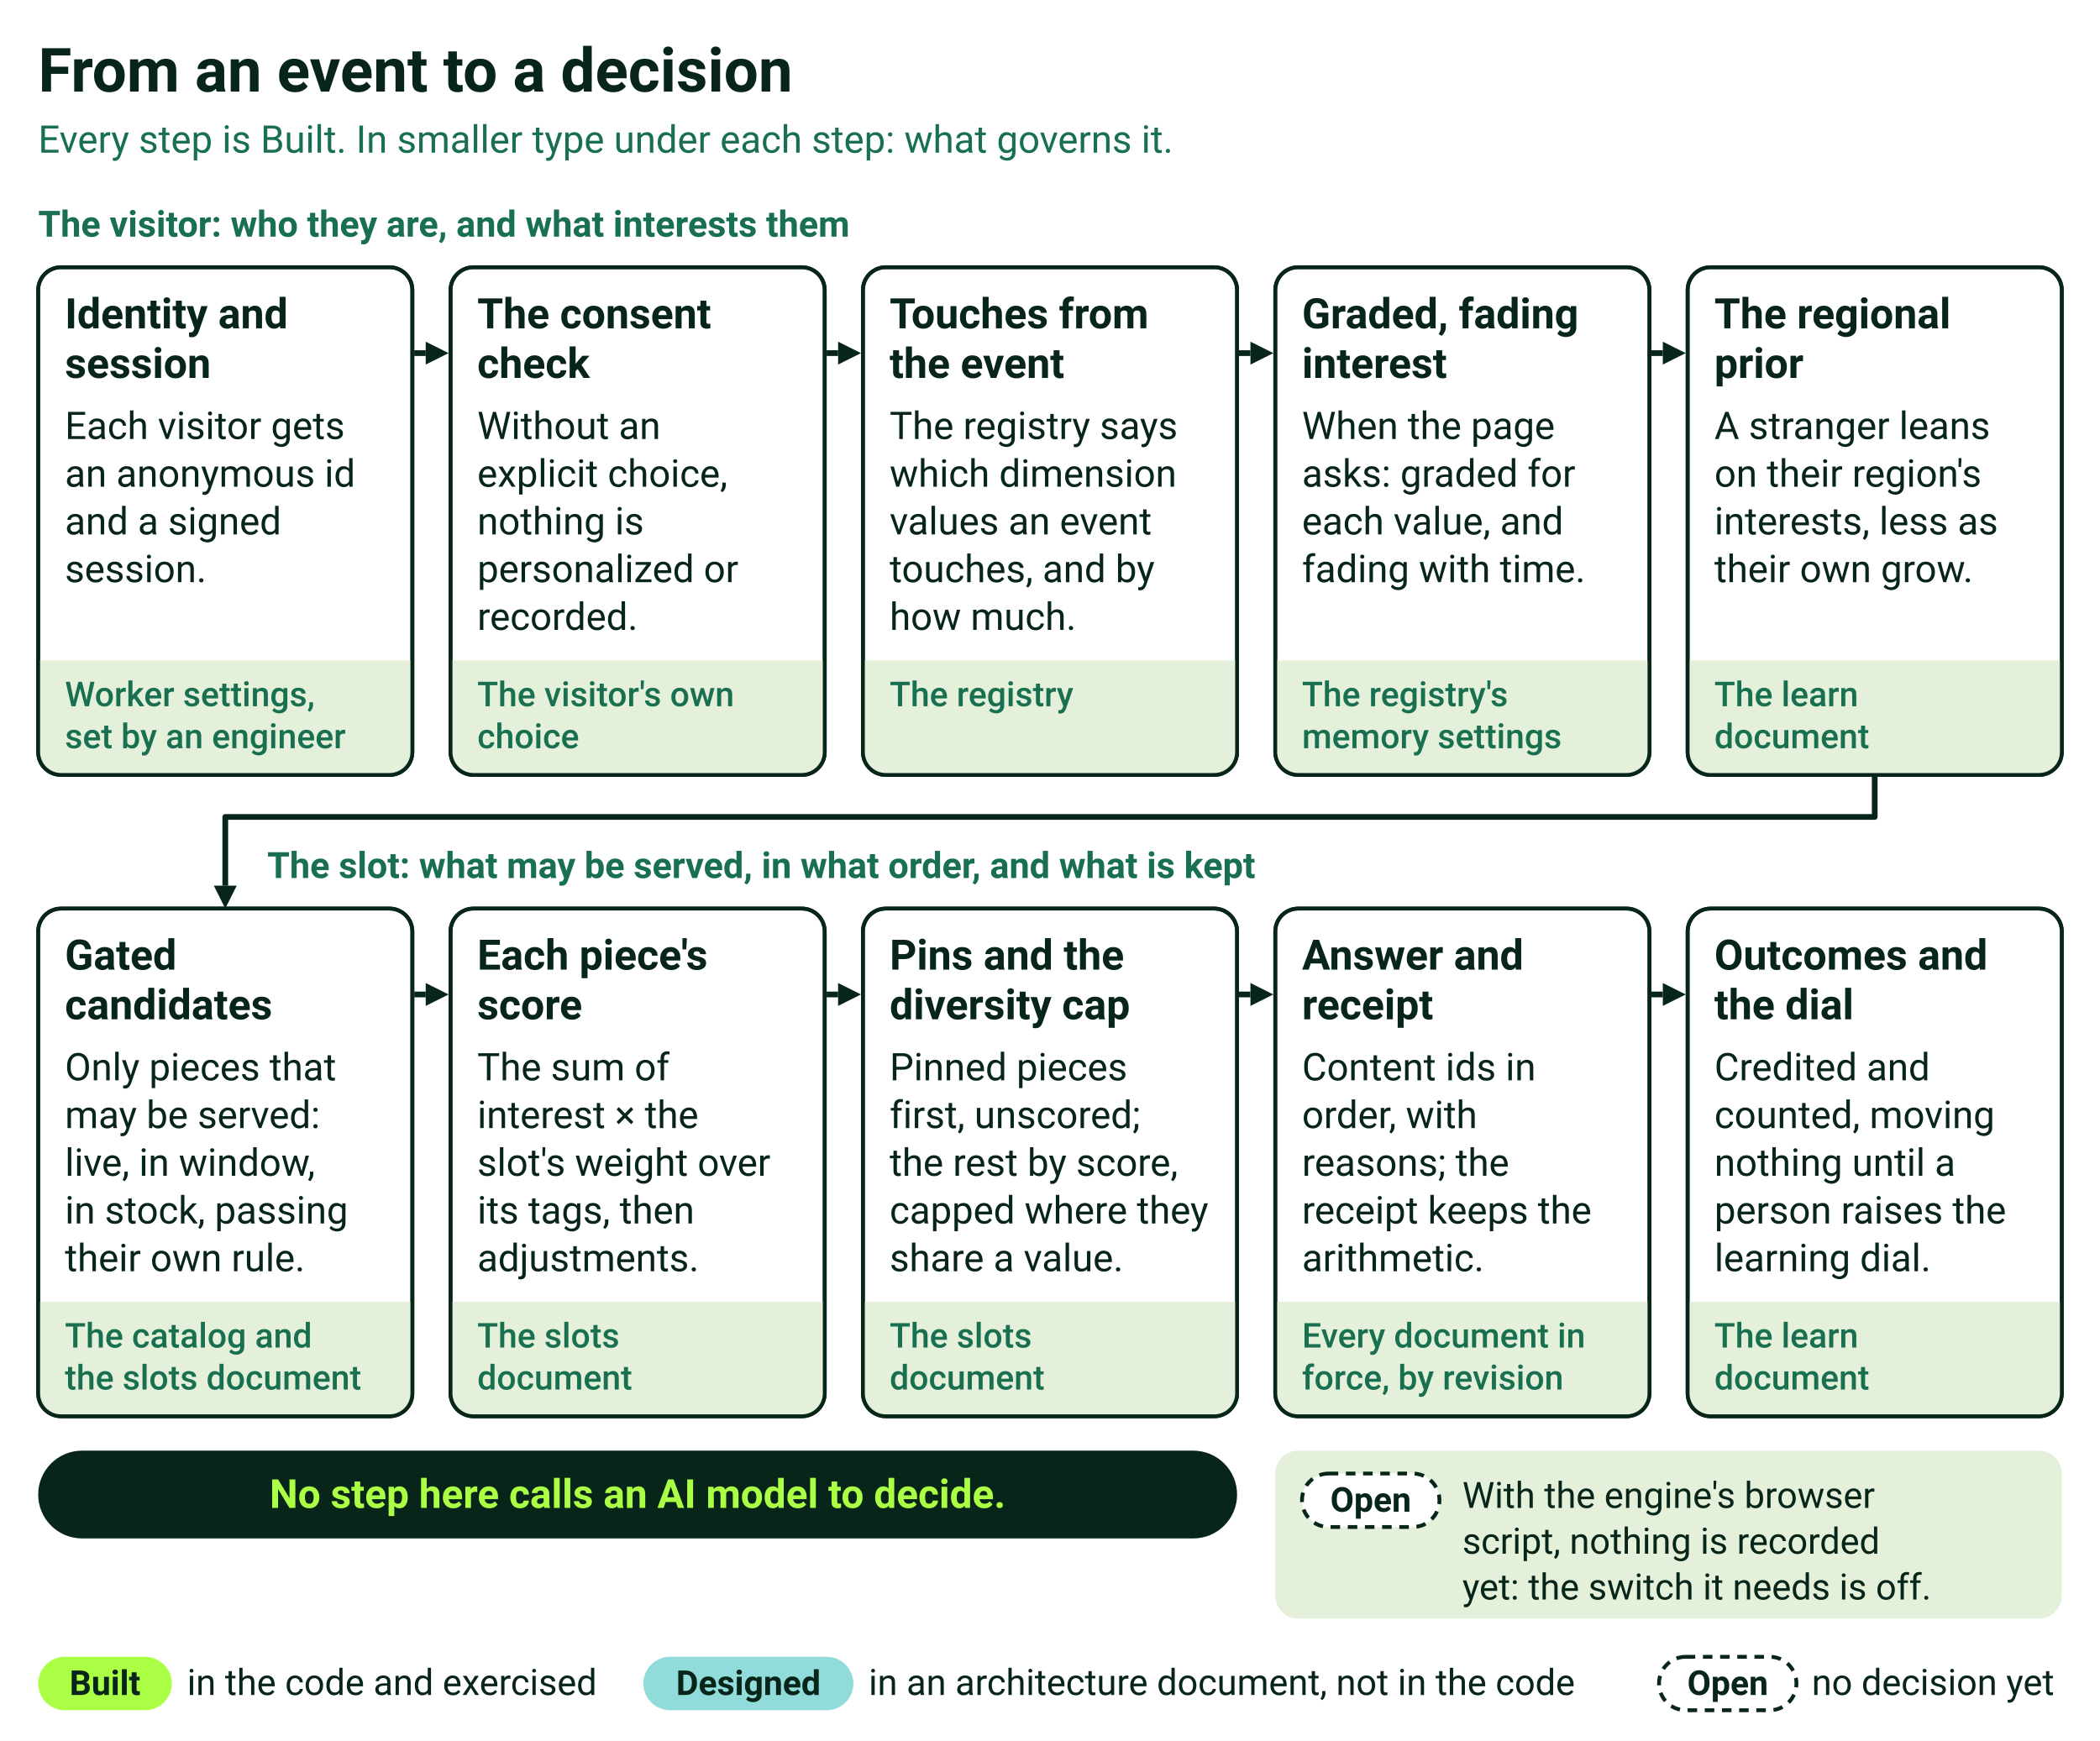
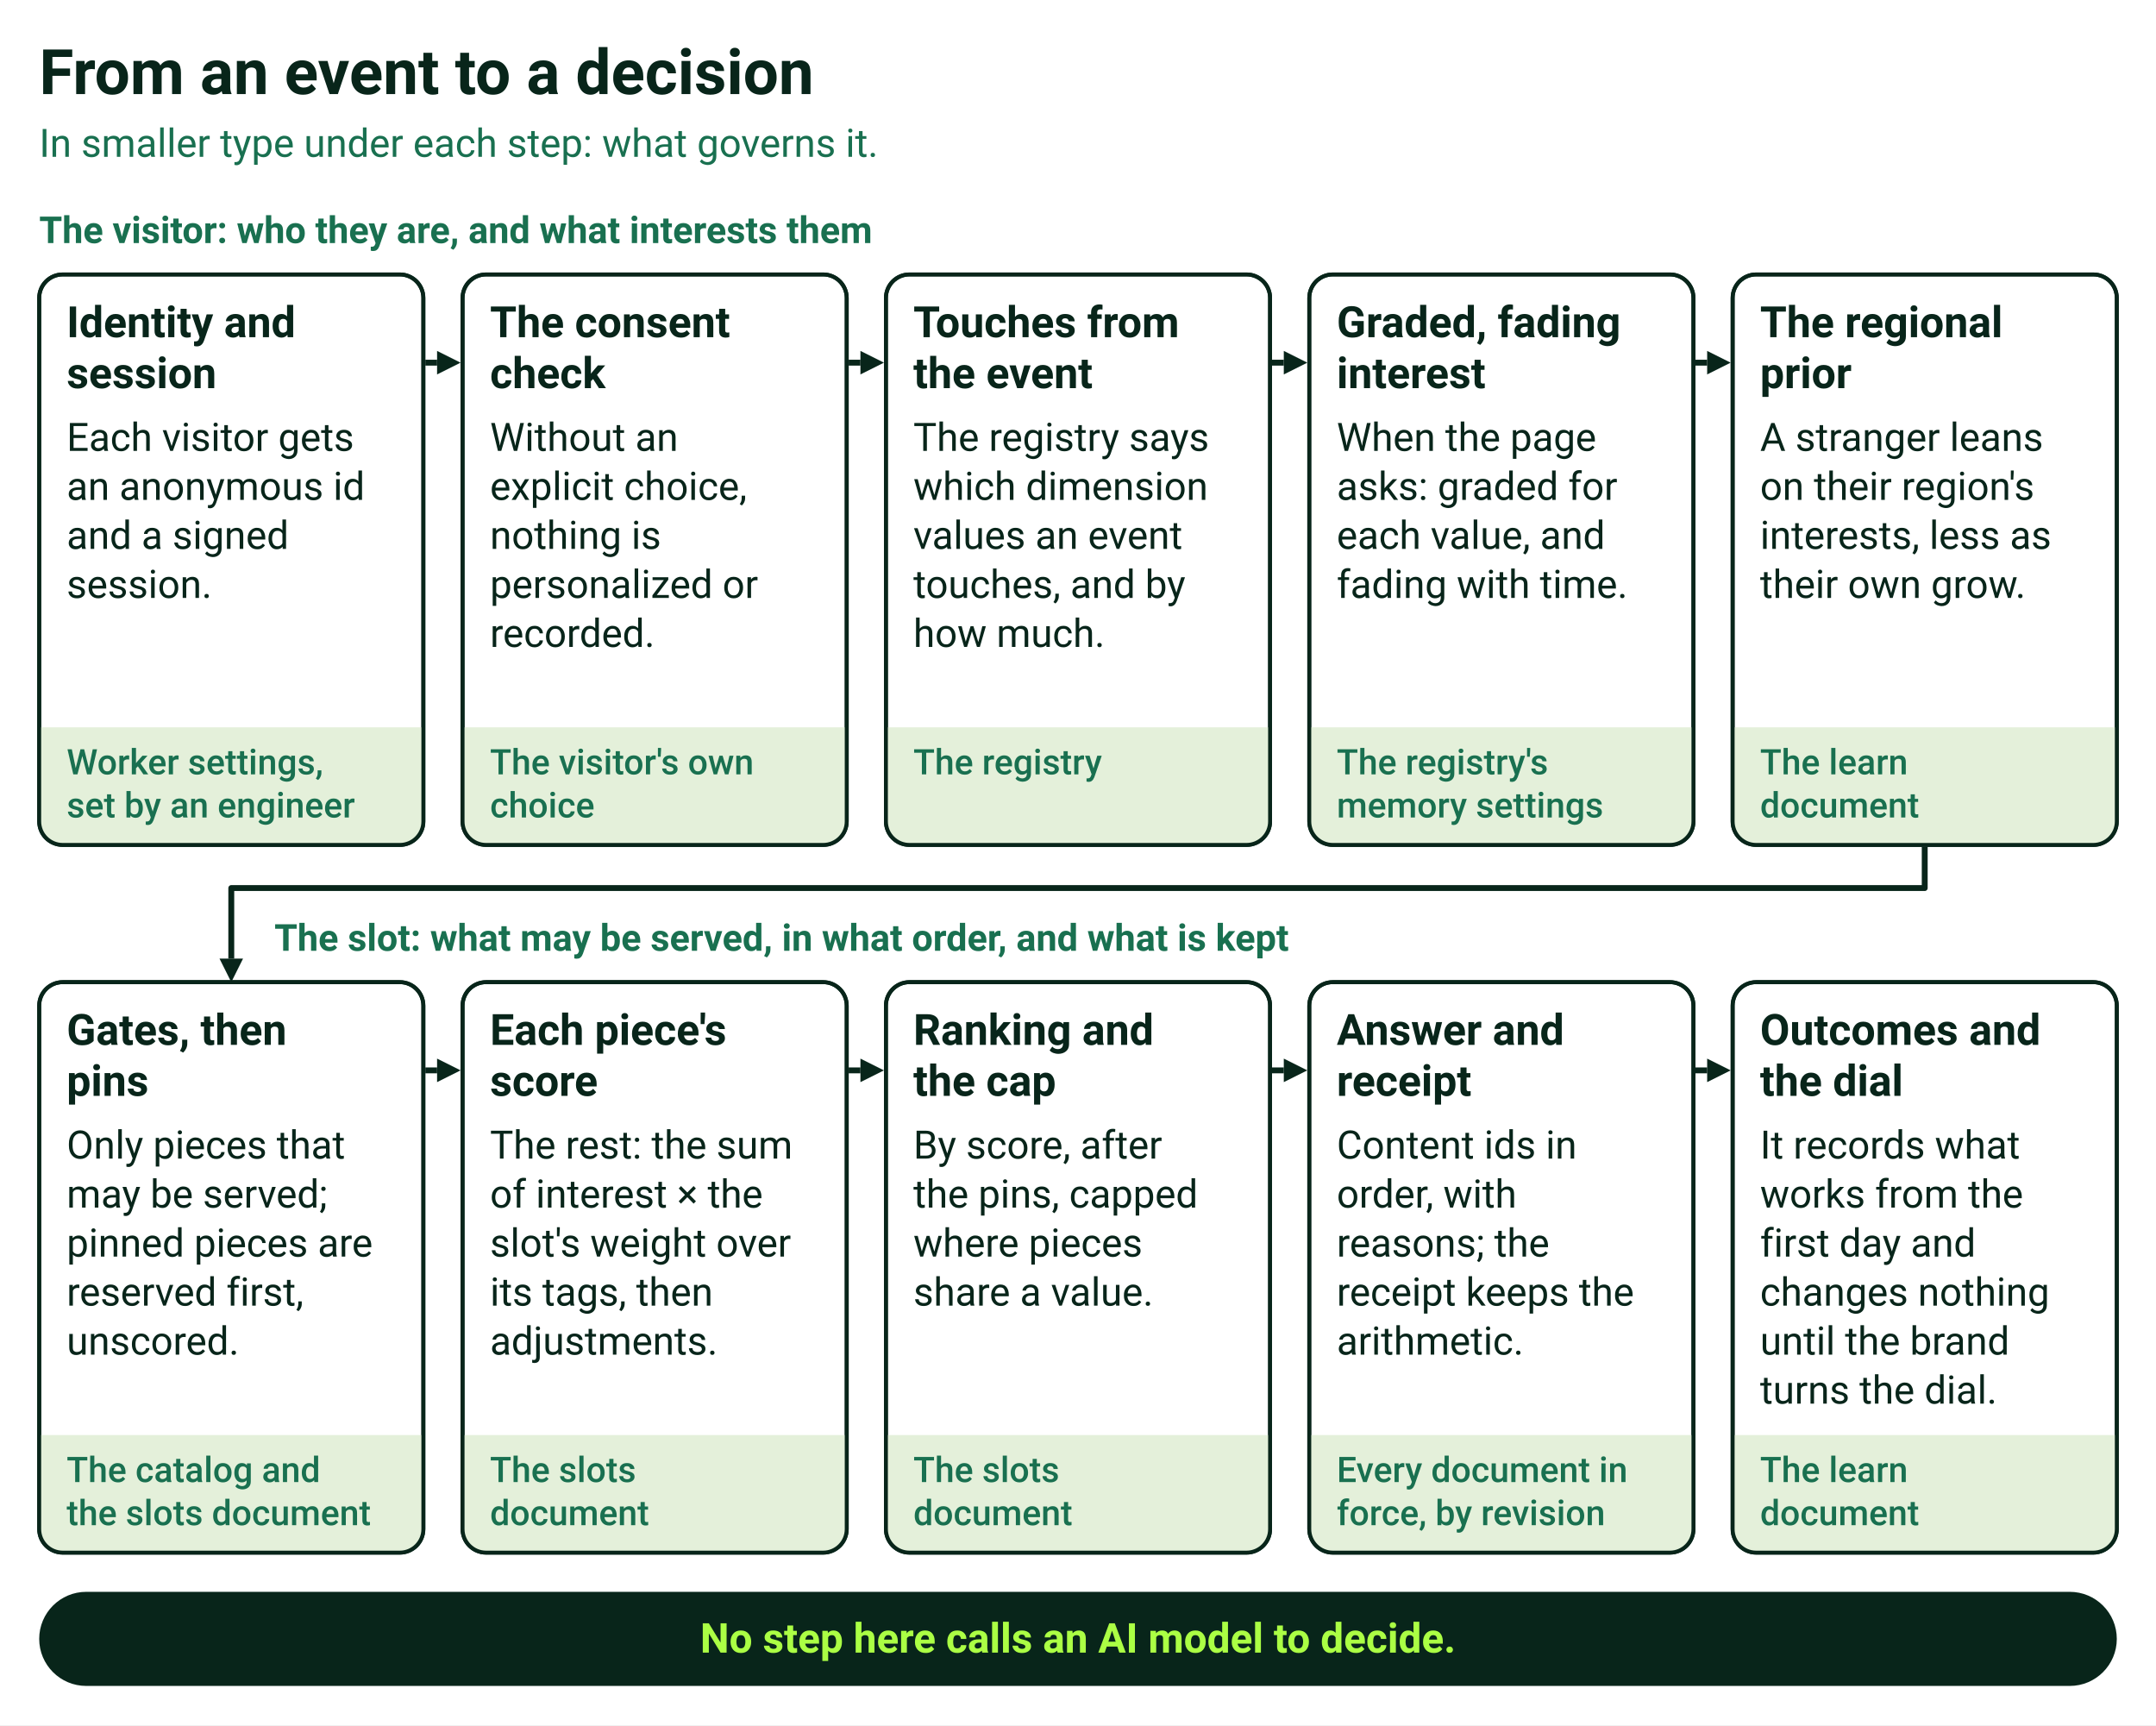
- <svg xmlns="http://www.w3.org/2000/svg" width="1100" height="912" viewBox="0 0 1100 912" role="img" aria-labelledby="path-t path-d" lang="en-US" font-family="Roboto, 'Segoe UI', system-ui, -apple-system, 'Helvetica Neue', Arial, sans-serif" fill="#08251A">
+ <svg xmlns="http://www.w3.org/2000/svg" width="1100" height="880" viewBox="0 0 1100 880" role="img" aria-labelledby="path-t path-d" lang="en-US" font-family="Roboto, 'Segoe UI', system-ui, -apple-system, 'Helvetica Neue', Arial, sans-serif" fill="#08251A">
  <defs>
    <marker id="path-head" viewBox="0 0 10 10" refX="0" refY="5" markerWidth="4" markerHeight="4" orient="auto">
      <path d="M0,0 L10,5 L0,10 z" fill="#08251A" />
    </marker>
  </defs>
-   <rect x="0" y="0" width="1100" height="912" fill="#FFFFFF" />
+   <rect x="0" y="0" width="1100" height="880" fill="#FFFFFF" />
  <text x="20" y="48" font-size="32" font-weight="700">From an event to a decision</text>
-   <text x="20" y="80" font-size="20" fill="#197050">Every step is Built. In smaller type under each step: what governs it.</text>
+   <text x="20" y="80" font-size="20" fill="#197050">In smaller type under each step: what governs it.</text>
  <text x="20" y="124" font-size="19" font-weight="700" fill="#197050">The visitor: who they are, and what interests them</text>
  <g data-box="identity">
-     <rect x="20" y="140" width="196" height="266" rx="12" fill="#FFFFFF" stroke="#08251A" stroke-width="2" />
-     <path d="M20,346 h196 v48 a12,12 0 0 1 -12,12 h-172 a12,12 0 0 1 -12,-12 z" fill="#E4F0DA" />
-     <rect x="20" y="140" width="196" height="266" rx="12" fill="none" stroke="#08251A" stroke-width="2" />
+     <rect x="20" y="140" width="196" height="291" rx="12" fill="#FFFFFF" stroke="#08251A" stroke-width="2" />
+     <path d="M20,371 h196 v48 a12,12 0 0 1 -12,12 h-172 a12,12 0 0 1 -12,-12 z" fill="#E4F0DA" />
+     <rect x="20" y="140" width="196" height="291" rx="12" fill="none" stroke="#08251A" stroke-width="2" />
    <text x="34" y="172" font-size="22" font-weight="700">Identity and</text>
    <text x="34" y="198" font-size="22" font-weight="700">session</text>
    <text x="34" y="230" font-size="20">Each visitor gets</text>
    <text x="34" y="255" font-size="20">an anonymous id</text>
    <text x="34" y="280" font-size="20">and a signed</text>
    <text x="34" y="305" font-size="20">session.</text>
-     <text x="34" y="370" font-size="18" font-weight="500" fill="#197050">Worker settings,</text>
-     <text x="34" y="392" font-size="18" font-weight="500" fill="#197050">set by an engineer</text>
+     <text x="34" y="395" font-size="18" font-weight="500" fill="#197050">Worker settings,</text>
+     <text x="34" y="417" font-size="18" font-weight="500" fill="#197050">set by an engineer</text>
  </g>
  <g data-box="consent">
-     <rect x="236" y="140" width="196" height="266" rx="12" fill="#FFFFFF" stroke="#08251A" stroke-width="2" />
-     <path d="M236,346 h196 v48 a12,12 0 0 1 -12,12 h-172 a12,12 0 0 1 -12,-12 z" fill="#E4F0DA" />
-     <rect x="236" y="140" width="196" height="266" rx="12" fill="none" stroke="#08251A" stroke-width="2" />
+     <rect x="236" y="140" width="196" height="291" rx="12" fill="#FFFFFF" stroke="#08251A" stroke-width="2" />
+     <path d="M236,371 h196 v48 a12,12 0 0 1 -12,12 h-172 a12,12 0 0 1 -12,-12 z" fill="#E4F0DA" />
+     <rect x="236" y="140" width="196" height="291" rx="12" fill="none" stroke="#08251A" stroke-width="2" />
    <text x="250" y="172" font-size="22" font-weight="700">The consent</text>
    <text x="250" y="198" font-size="22" font-weight="700">check</text>
    <text x="250" y="230" font-size="20">Without an</text>
    <text x="250" y="255" font-size="20">explicit choice,</text>
    <text x="250" y="280" font-size="20">nothing is</text>
    <text x="250" y="305" font-size="20">personalized or</text>
    <text x="250" y="330" font-size="20">recorded.</text>
-     <text x="250" y="370" font-size="18" font-weight="500" fill="#197050">The visitor's own</text>
-     <text x="250" y="392" font-size="18" font-weight="500" fill="#197050">choice</text>
+     <text x="250" y="395" font-size="18" font-weight="500" fill="#197050">The visitor's own</text>
+     <text x="250" y="417" font-size="18" font-weight="500" fill="#197050">choice</text>
  </g>
  <g data-box="touches">
-     <rect x="452" y="140" width="196" height="266" rx="12" fill="#FFFFFF" stroke="#08251A" stroke-width="2" />
-     <path d="M452,346 h196 v48 a12,12 0 0 1 -12,12 h-172 a12,12 0 0 1 -12,-12 z" fill="#E4F0DA" />
-     <rect x="452" y="140" width="196" height="266" rx="12" fill="none" stroke="#08251A" stroke-width="2" />
+     <rect x="452" y="140" width="196" height="291" rx="12" fill="#FFFFFF" stroke="#08251A" stroke-width="2" />
+     <path d="M452,371 h196 v48 a12,12 0 0 1 -12,12 h-172 a12,12 0 0 1 -12,-12 z" fill="#E4F0DA" />
+     <rect x="452" y="140" width="196" height="291" rx="12" fill="none" stroke="#08251A" stroke-width="2" />
    <text x="466" y="172" font-size="22" font-weight="700">Touches from</text>
    <text x="466" y="198" font-size="22" font-weight="700">the event</text>
    <text x="466" y="230" font-size="20">The registry says</text>
    <text x="466" y="255" font-size="20">which dimension</text>
    <text x="466" y="280" font-size="20">values an event</text>
    <text x="466" y="305" font-size="20">touches, and by</text>
    <text x="466" y="330" font-size="20">how much.</text>
-     <text x="466" y="370" font-size="18" font-weight="500" fill="#197050">The registry</text>
+     <text x="466" y="395" font-size="18" font-weight="500" fill="#197050">The registry</text>
  </g>
  <g data-box="interest">
-     <rect x="668" y="140" width="196" height="266" rx="12" fill="#FFFFFF" stroke="#08251A" stroke-width="2" />
-     <path d="M668,346 h196 v48 a12,12 0 0 1 -12,12 h-172 a12,12 0 0 1 -12,-12 z" fill="#E4F0DA" />
-     <rect x="668" y="140" width="196" height="266" rx="12" fill="none" stroke="#08251A" stroke-width="2" />
+     <rect x="668" y="140" width="196" height="291" rx="12" fill="#FFFFFF" stroke="#08251A" stroke-width="2" />
+     <path d="M668,371 h196 v48 a12,12 0 0 1 -12,12 h-172 a12,12 0 0 1 -12,-12 z" fill="#E4F0DA" />
+     <rect x="668" y="140" width="196" height="291" rx="12" fill="none" stroke="#08251A" stroke-width="2" />
    <text x="682" y="172" font-size="22" font-weight="700">Graded, fading</text>
    <text x="682" y="198" font-size="22" font-weight="700">interest</text>
    <text x="682" y="230" font-size="20">When the page</text>
    <text x="682" y="255" font-size="20">asks: graded for</text>
    <text x="682" y="280" font-size="20">each value, and</text>
    <text x="682" y="305" font-size="20">fading with time.</text>
-     <text x="682" y="370" font-size="18" font-weight="500" fill="#197050">The registry's</text>
-     <text x="682" y="392" font-size="18" font-weight="500" fill="#197050">memory settings</text>
+     <text x="682" y="395" font-size="18" font-weight="500" fill="#197050">The registry's</text>
+     <text x="682" y="417" font-size="18" font-weight="500" fill="#197050">memory settings</text>
  </g>
  <g data-box="regional prior">
-     <rect x="884" y="140" width="196" height="266" rx="12" fill="#FFFFFF" stroke="#08251A" stroke-width="2" />
-     <path d="M884,346 h196 v48 a12,12 0 0 1 -12,12 h-172 a12,12 0 0 1 -12,-12 z" fill="#E4F0DA" />
-     <rect x="884" y="140" width="196" height="266" rx="12" fill="none" stroke="#08251A" stroke-width="2" />
+     <rect x="884" y="140" width="196" height="291" rx="12" fill="#FFFFFF" stroke="#08251A" stroke-width="2" />
+     <path d="M884,371 h196 v48 a12,12 0 0 1 -12,12 h-172 a12,12 0 0 1 -12,-12 z" fill="#E4F0DA" />
+     <rect x="884" y="140" width="196" height="291" rx="12" fill="none" stroke="#08251A" stroke-width="2" />
    <text x="898" y="172" font-size="22" font-weight="700">The regional</text>
    <text x="898" y="198" font-size="22" font-weight="700">prior</text>
    <text x="898" y="230" font-size="20">A stranger leans</text>
    <text x="898" y="255" font-size="20">on their region's</text>
    <text x="898" y="280" font-size="20">interests, less as</text>
    <text x="898" y="305" font-size="20">their own grow.</text>
-     <text x="898" y="370" font-size="18" font-weight="500" fill="#197050">The learn</text>
-     <text x="898" y="392" font-size="18" font-weight="500" fill="#197050">document</text>
+     <text x="898" y="395" font-size="18" font-weight="500" fill="#197050">The learn</text>
+     <text x="898" y="417" font-size="18" font-weight="500" fill="#197050">document</text>
  </g>
  <g stroke="#08251A" stroke-width="3" fill="none">
    <line x1="217" y1="185" x2="223" y2="185" marker-end="url(#path-head)" />
    <line x1="433" y1="185" x2="439" y2="185" marker-end="url(#path-head)" />
    <line x1="649" y1="185" x2="655" y2="185" marker-end="url(#path-head)" />
    <line x1="865" y1="185" x2="871" y2="185" marker-end="url(#path-head)" />
-     <path d="M982,407 V428 H118 V464" stroke-linejoin="round" marker-end="url(#path-head)" />
-     <line x1="217" y1="521" x2="223" y2="521" marker-end="url(#path-head)" />
-     <line x1="433" y1="521" x2="439" y2="521" marker-end="url(#path-head)" />
-     <line x1="649" y1="521" x2="655" y2="521" marker-end="url(#path-head)" />
-     <line x1="865" y1="521" x2="871" y2="521" marker-end="url(#path-head)" />
+     <path d="M982,432 V453 H118 V489" stroke-linejoin="round" marker-end="url(#path-head)" />
+     <line x1="217" y1="546" x2="223" y2="546" marker-end="url(#path-head)" />
+     <line x1="433" y1="546" x2="439" y2="546" marker-end="url(#path-head)" />
+     <line x1="649" y1="546" x2="655" y2="546" marker-end="url(#path-head)" />
+     <line x1="865" y1="546" x2="871" y2="546" marker-end="url(#path-head)" />
  </g>
-   <text x="140" y="460" font-size="19" font-weight="700" fill="#197050">The slot: what may be served, in what order, and what is kept</text>
-   <g data-box="gated">
-     <rect x="20" y="476" width="196" height="266" rx="12" fill="#FFFFFF" stroke="#08251A" stroke-width="2" />
-     <path d="M20,682 h196 v48 a12,12 0 0 1 -12,12 h-172 a12,12 0 0 1 -12,-12 z" fill="#E4F0DA" />
-     <rect x="20" y="476" width="196" height="266" rx="12" fill="none" stroke="#08251A" stroke-width="2" />
-     <text x="34" y="508" font-size="22" font-weight="700">Gated</text>
-     <text x="34" y="534" font-size="22" font-weight="700">candidates</text>
-     <text x="34" y="566" font-size="20">Only pieces that</text>
-     <text x="34" y="591" font-size="20">may be served:</text>
-     <text x="34" y="616" font-size="20">live, in window,</text>
-     <text x="34" y="641" font-size="20">in stock, passing</text>
-     <text x="34" y="666" font-size="20">their own rule.</text>
-     <text x="34" y="706" font-size="18" font-weight="500" fill="#197050">The catalog and</text>
-     <text x="34" y="728" font-size="18" font-weight="500" fill="#197050">the slots document</text>
+   <text x="140" y="485" font-size="19" font-weight="700" fill="#197050">The slot: what may be served, in what order, and what is kept</text>
+   <g data-box="gates">
+     <rect x="20" y="501" width="196" height="291" rx="12" fill="#FFFFFF" stroke="#08251A" stroke-width="2" />
+     <path d="M20,732 h196 v48 a12,12 0 0 1 -12,12 h-172 a12,12 0 0 1 -12,-12 z" fill="#E4F0DA" />
+     <rect x="20" y="501" width="196" height="291" rx="12" fill="none" stroke="#08251A" stroke-width="2" />
+     <text x="34" y="533" font-size="22" font-weight="700">Gates, then</text>
+     <text x="34" y="559" font-size="22" font-weight="700">pins</text>
+     <text x="34" y="591" font-size="20">Only pieces that</text>
+     <text x="34" y="616" font-size="20">may be served;</text>
+     <text x="34" y="641" font-size="20">pinned pieces are</text>
+     <text x="34" y="666" font-size="20">reserved first,</text>
+     <text x="34" y="691" font-size="20">unscored.</text>
+     <text x="34" y="756" font-size="18" font-weight="500" fill="#197050">The catalog and</text>
+     <text x="34" y="778" font-size="18" font-weight="500" fill="#197050">the slots document</text>
  </g>
-   <g data-box="scored">
-     <rect x="236" y="476" width="196" height="266" rx="12" fill="#FFFFFF" stroke="#08251A" stroke-width="2" />
-     <path d="M236,682 h196 v48 a12,12 0 0 1 -12,12 h-172 a12,12 0 0 1 -12,-12 z" fill="#E4F0DA" />
-     <rect x="236" y="476" width="196" height="266" rx="12" fill="none" stroke="#08251A" stroke-width="2" />
-     <text x="250" y="508" font-size="22" font-weight="700">Each piece's</text>
-     <text x="250" y="534" font-size="22" font-weight="700">score</text>
-     <text x="250" y="566" font-size="20">The sum of</text>
-     <text x="250" y="591" font-size="20">interest × the</text>
-     <text x="250" y="616" font-size="20">slot's weight over</text>
-     <text x="250" y="641" font-size="20">its tags, then</text>
-     <text x="250" y="666" font-size="20">adjustments.</text>
-     <text x="250" y="706" font-size="18" font-weight="500" fill="#197050">The slots</text>
-     <text x="250" y="728" font-size="18" font-weight="500" fill="#197050">document</text>
+   <g data-box="score">
+     <rect x="236" y="501" width="196" height="291" rx="12" fill="#FFFFFF" stroke="#08251A" stroke-width="2" />
+     <path d="M236,732 h196 v48 a12,12 0 0 1 -12,12 h-172 a12,12 0 0 1 -12,-12 z" fill="#E4F0DA" />
+     <rect x="236" y="501" width="196" height="291" rx="12" fill="none" stroke="#08251A" stroke-width="2" />
+     <text x="250" y="533" font-size="22" font-weight="700">Each piece's</text>
+     <text x="250" y="559" font-size="22" font-weight="700">score</text>
+     <text x="250" y="591" font-size="20">The rest: the sum</text>
+     <text x="250" y="616" font-size="20">of interest × the</text>
+     <text x="250" y="641" font-size="20">slot's weight over</text>
+     <text x="250" y="666" font-size="20">its tags, then</text>
+     <text x="250" y="691" font-size="20">adjustments.</text>
+     <text x="250" y="756" font-size="18" font-weight="500" fill="#197050">The slots</text>
+     <text x="250" y="778" font-size="18" font-weight="500" fill="#197050">document</text>
  </g>
-   <g data-box="pins">
-     <rect x="452" y="476" width="196" height="266" rx="12" fill="#FFFFFF" stroke="#08251A" stroke-width="2" />
-     <path d="M452,682 h196 v48 a12,12 0 0 1 -12,12 h-172 a12,12 0 0 1 -12,-12 z" fill="#E4F0DA" />
-     <rect x="452" y="476" width="196" height="266" rx="12" fill="none" stroke="#08251A" stroke-width="2" />
-     <text x="466" y="508" font-size="22" font-weight="700">Pins and the</text>
-     <text x="466" y="534" font-size="22" font-weight="700">diversity cap</text>
-     <text x="466" y="566" font-size="20">Pinned pieces</text>
-     <text x="466" y="591" font-size="20">first, unscored;</text>
-     <text x="466" y="616" font-size="20">the rest by score,</text>
-     <text x="466" y="641" font-size="20">capped where they</text>
+   <g data-box="ranking">
+     <rect x="452" y="501" width="196" height="291" rx="12" fill="#FFFFFF" stroke="#08251A" stroke-width="2" />
+     <path d="M452,732 h196 v48 a12,12 0 0 1 -12,12 h-172 a12,12 0 0 1 -12,-12 z" fill="#E4F0DA" />
+     <rect x="452" y="501" width="196" height="291" rx="12" fill="none" stroke="#08251A" stroke-width="2" />
+     <text x="466" y="533" font-size="22" font-weight="700">Ranking and</text>
+     <text x="466" y="559" font-size="22" font-weight="700">the cap</text>
+     <text x="466" y="591" font-size="20">By score, after</text>
+     <text x="466" y="616" font-size="20">the pins, capped</text>
+     <text x="466" y="641" font-size="20">where pieces</text>
    <text x="466" y="666" font-size="20">share a value.</text>
-     <text x="466" y="706" font-size="18" font-weight="500" fill="#197050">The slots</text>
-     <text x="466" y="728" font-size="18" font-weight="500" fill="#197050">document</text>
+     <text x="466" y="756" font-size="18" font-weight="500" fill="#197050">The slots</text>
+     <text x="466" y="778" font-size="18" font-weight="500" fill="#197050">document</text>
  </g>
  <g data-box="answer">
-     <rect x="668" y="476" width="196" height="266" rx="12" fill="#FFFFFF" stroke="#08251A" stroke-width="2" />
-     <path d="M668,682 h196 v48 a12,12 0 0 1 -12,12 h-172 a12,12 0 0 1 -12,-12 z" fill="#E4F0DA" />
-     <rect x="668" y="476" width="196" height="266" rx="12" fill="none" stroke="#08251A" stroke-width="2" />
-     <text x="682" y="508" font-size="22" font-weight="700">Answer and</text>
-     <text x="682" y="534" font-size="22" font-weight="700">receipt</text>
-     <text x="682" y="566" font-size="20">Content ids in</text>
-     <text x="682" y="591" font-size="20">order, with</text>
-     <text x="682" y="616" font-size="20">reasons; the</text>
-     <text x="682" y="641" font-size="20">receipt keeps the</text>
-     <text x="682" y="666" font-size="20">arithmetic.</text>
-     <text x="682" y="706" font-size="18" font-weight="500" fill="#197050">Every document in</text>
-     <text x="682" y="728" font-size="18" font-weight="500" fill="#197050">force, by revision</text>
+     <rect x="668" y="501" width="196" height="291" rx="12" fill="#FFFFFF" stroke="#08251A" stroke-width="2" />
+     <path d="M668,732 h196 v48 a12,12 0 0 1 -12,12 h-172 a12,12 0 0 1 -12,-12 z" fill="#E4F0DA" />
+     <rect x="668" y="501" width="196" height="291" rx="12" fill="none" stroke="#08251A" stroke-width="2" />
+     <text x="682" y="533" font-size="22" font-weight="700">Answer and</text>
+     <text x="682" y="559" font-size="22" font-weight="700">receipt</text>
+     <text x="682" y="591" font-size="20">Content ids in</text>
+     <text x="682" y="616" font-size="20">order, with</text>
+     <text x="682" y="641" font-size="20">reasons; the</text>
+     <text x="682" y="666" font-size="20">receipt keeps the</text>
+     <text x="682" y="691" font-size="20">arithmetic.</text>
+     <text x="682" y="756" font-size="18" font-weight="500" fill="#197050">Every document in</text>
+     <text x="682" y="778" font-size="18" font-weight="500" fill="#197050">force, by revision</text>
  </g>
  <g data-box="outcomes">
-     <rect x="884" y="476" width="196" height="266" rx="12" fill="#FFFFFF" stroke="#08251A" stroke-width="2" />
-     <path d="M884,682 h196 v48 a12,12 0 0 1 -12,12 h-172 a12,12 0 0 1 -12,-12 z" fill="#E4F0DA" />
-     <rect x="884" y="476" width="196" height="266" rx="12" fill="none" stroke="#08251A" stroke-width="2" />
-     <text x="898" y="508" font-size="22" font-weight="700">Outcomes and</text>
-     <text x="898" y="534" font-size="22" font-weight="700">the dial</text>
-     <text x="898" y="566" font-size="20">Credited and</text>
-     <text x="898" y="591" font-size="20">counted, moving</text>
-     <text x="898" y="616" font-size="20">nothing until a</text>
-     <text x="898" y="641" font-size="20">person raises the</text>
-     <text x="898" y="666" font-size="20">learning dial.</text>
-     <text x="898" y="706" font-size="18" font-weight="500" fill="#197050">The learn</text>
-     <text x="898" y="728" font-size="18" font-weight="500" fill="#197050">document</text>
+     <rect x="884" y="501" width="196" height="291" rx="12" fill="#FFFFFF" stroke="#08251A" stroke-width="2" />
+     <path d="M884,732 h196 v48 a12,12 0 0 1 -12,12 h-172 a12,12 0 0 1 -12,-12 z" fill="#E4F0DA" />
+     <rect x="884" y="501" width="196" height="291" rx="12" fill="none" stroke="#08251A" stroke-width="2" />
+     <text x="898" y="533" font-size="22" font-weight="700">Outcomes and</text>
+     <text x="898" y="559" font-size="22" font-weight="700">the dial</text>
+     <text x="898" y="591" font-size="20">It records what</text>
+     <text x="898" y="616" font-size="20">works from the</text>
+     <text x="898" y="641" font-size="20">first day and</text>
+     <text x="898" y="666" font-size="20">changes nothing</text>
+     <text x="898" y="691" font-size="20">until the brand</text>
+     <text x="898" y="716" font-size="20">turns the dial.</text>
+     <text x="898" y="756" font-size="18" font-weight="500" fill="#197050">The learn</text>
+     <text x="898" y="778" font-size="18" font-weight="500" fill="#197050">document</text>
  </g>
  <g data-box="rule">
-     <rect x="20" y="760" width="628" height="46" rx="23" fill="#08251A" />
-     <text x="334" y="790" font-size="21" font-weight="700" fill="#ABFF44" text-anchor="middle">No step here calls an AI model to decide.</text>
+     <rect x="20" y="812" width="1060" height="48" rx="24" fill="#08251A" />
+     <text x="550" y="843" font-size="21" font-weight="700" fill="#ABFF44" text-anchor="middle">No step here calls an AI model to decide.</text>
  </g>
-   <g data-box="open recording">
-     <rect x="668" y="760" width="412" height="88" rx="12" fill="#E4F0DA" />
-     <g data-box="chip">
-       <rect x="682" y="772" width="72" height="28" rx="14" fill="#FFFFFF" stroke="#08251A" stroke-width="2" stroke-dasharray="5 4" />
-       <text x="718" y="792" font-size="18" font-weight="700" text-anchor="middle">Open</text>
-     </g>
-     <text x="766" y="790" font-size="19">With the engine's browser</text>
-     <text x="766" y="814" font-size="19">script, nothing is recorded</text>
-     <text x="766" y="838" font-size="19">yet: the switch it needs is off.</text>
-   </g>
-   <g data-box="chip">
-     <rect x="20" y="868" width="70" height="28" rx="14" fill="#ABFF44" />
-     <text x="55" y="888" font-size="18" font-weight="700" text-anchor="middle">Built</text>
-   </g>
-   <text x="98" y="888" font-size="19">in the code and exercised</text>
-   <g data-box="chip">
-     <rect x="337" y="868" width="110" height="28" rx="14" fill="#91DBDA" />
-     <text x="392" y="888" font-size="18" font-weight="700" text-anchor="middle">Designed</text>
-   </g>
-   <text x="455" y="888" font-size="19">in an architecture document, not in the code</text>
-   <g data-box="chip">
-     <rect x="869" y="868" width="72" height="28" rx="14" fill="#FFFFFF" stroke="#08251A" stroke-width="2" stroke-dasharray="5 4" />
-     <text x="905" y="888" font-size="18" font-weight="700" text-anchor="middle">Open</text>
-   </g>
-   <text x="949" y="888" font-size="19">no decision yet</text>
</svg>
